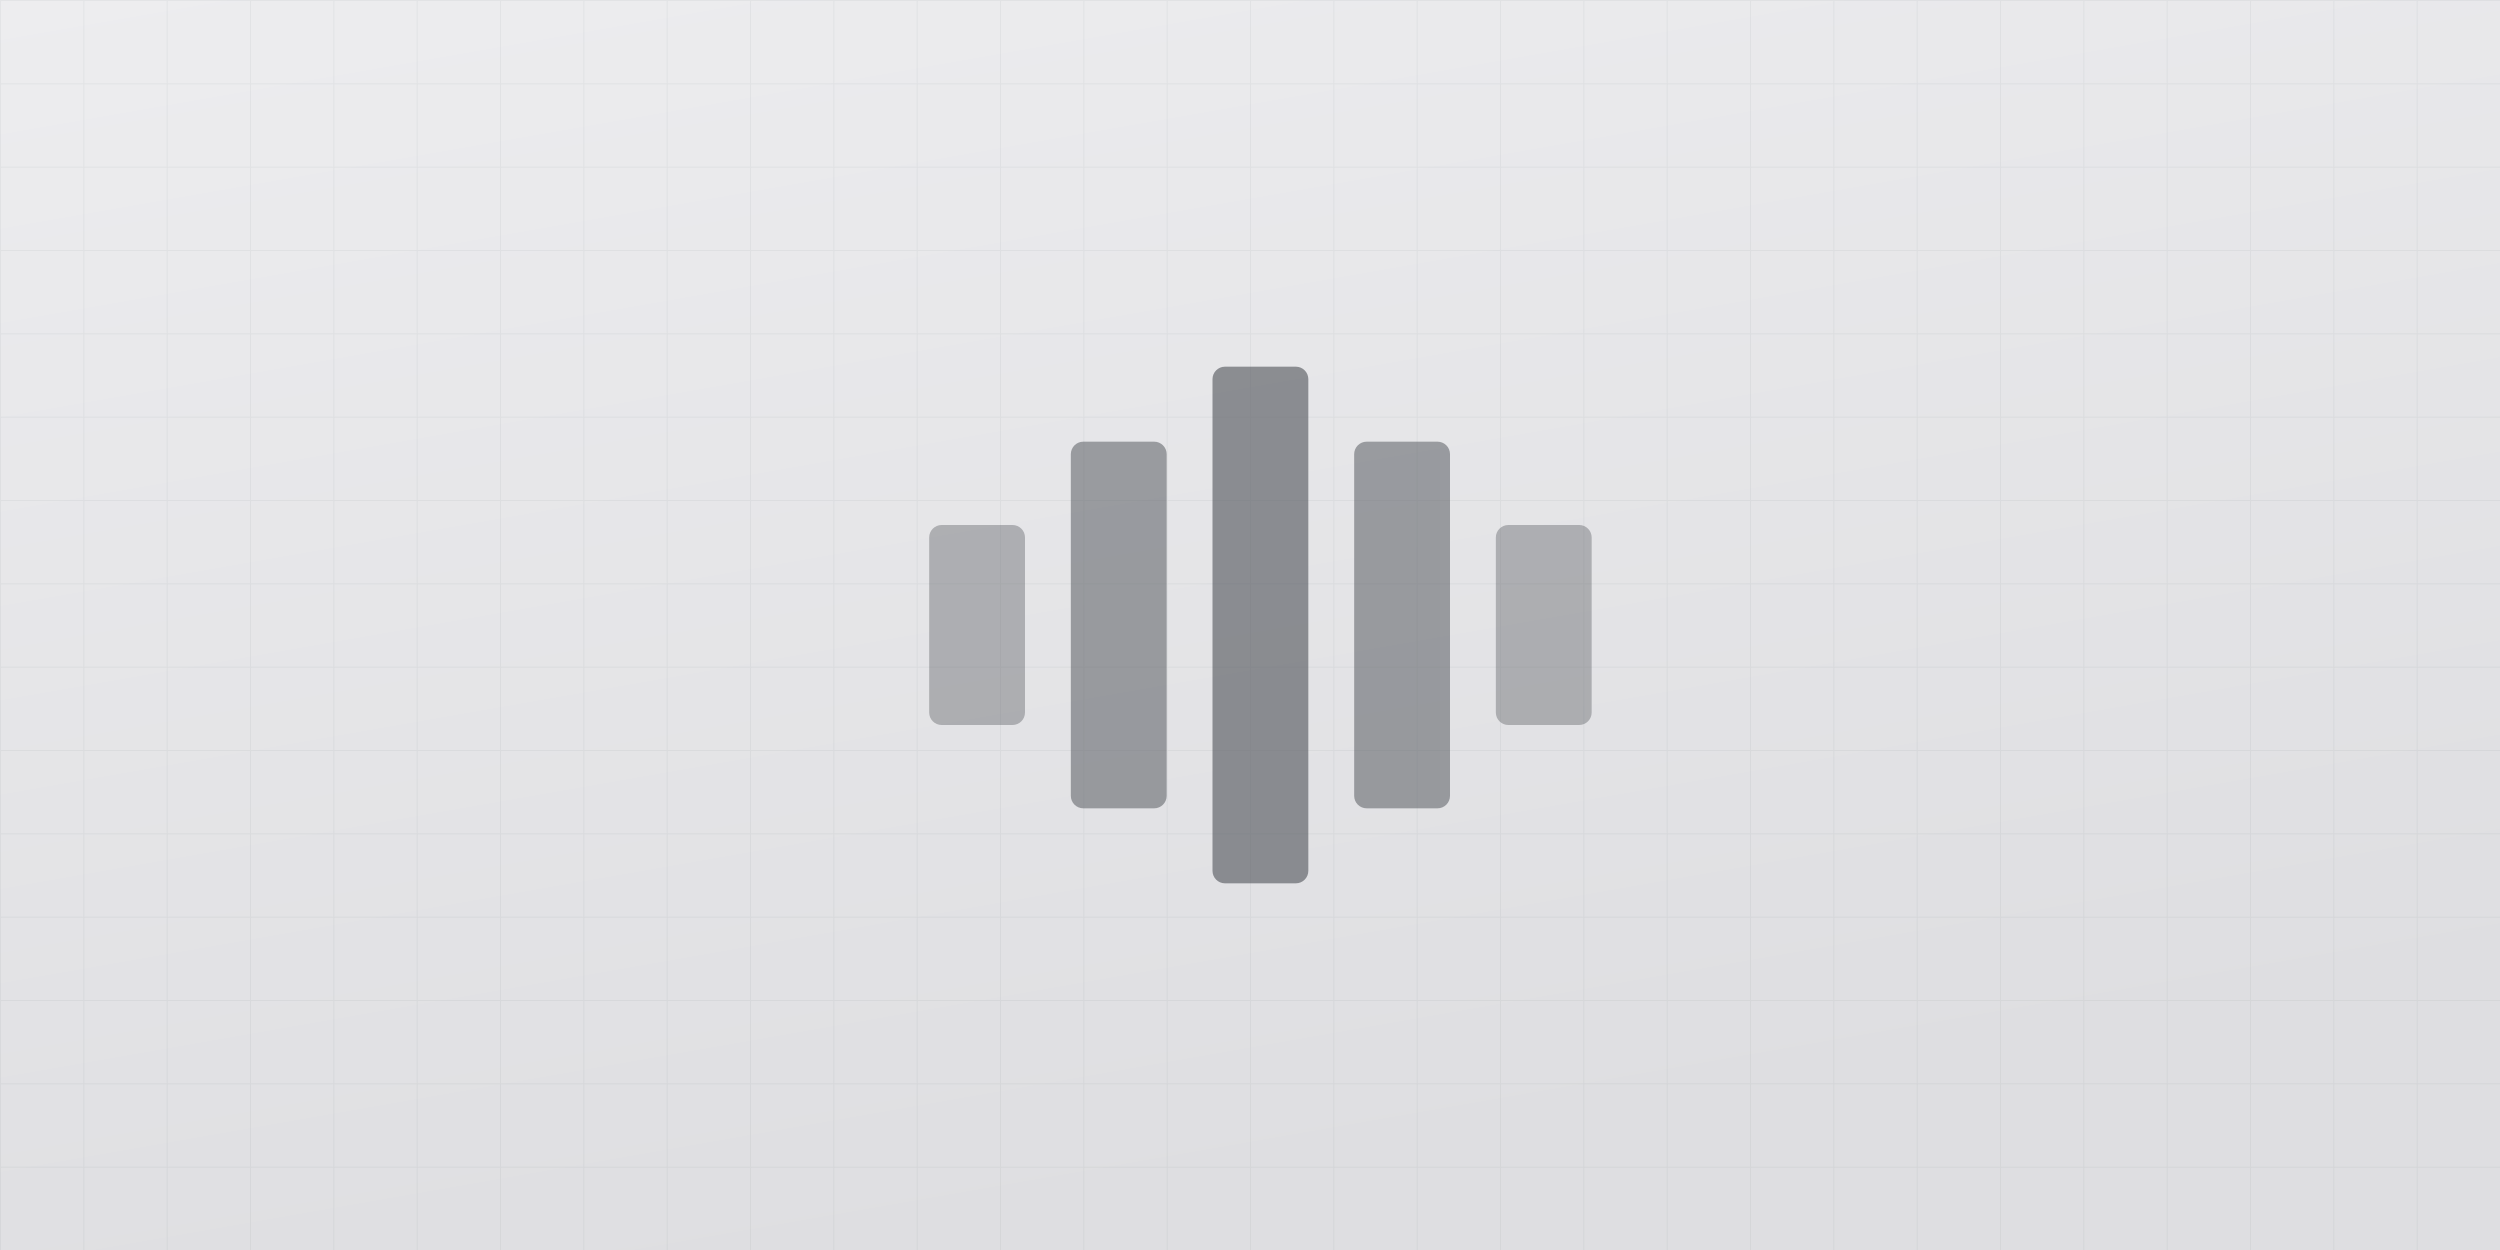
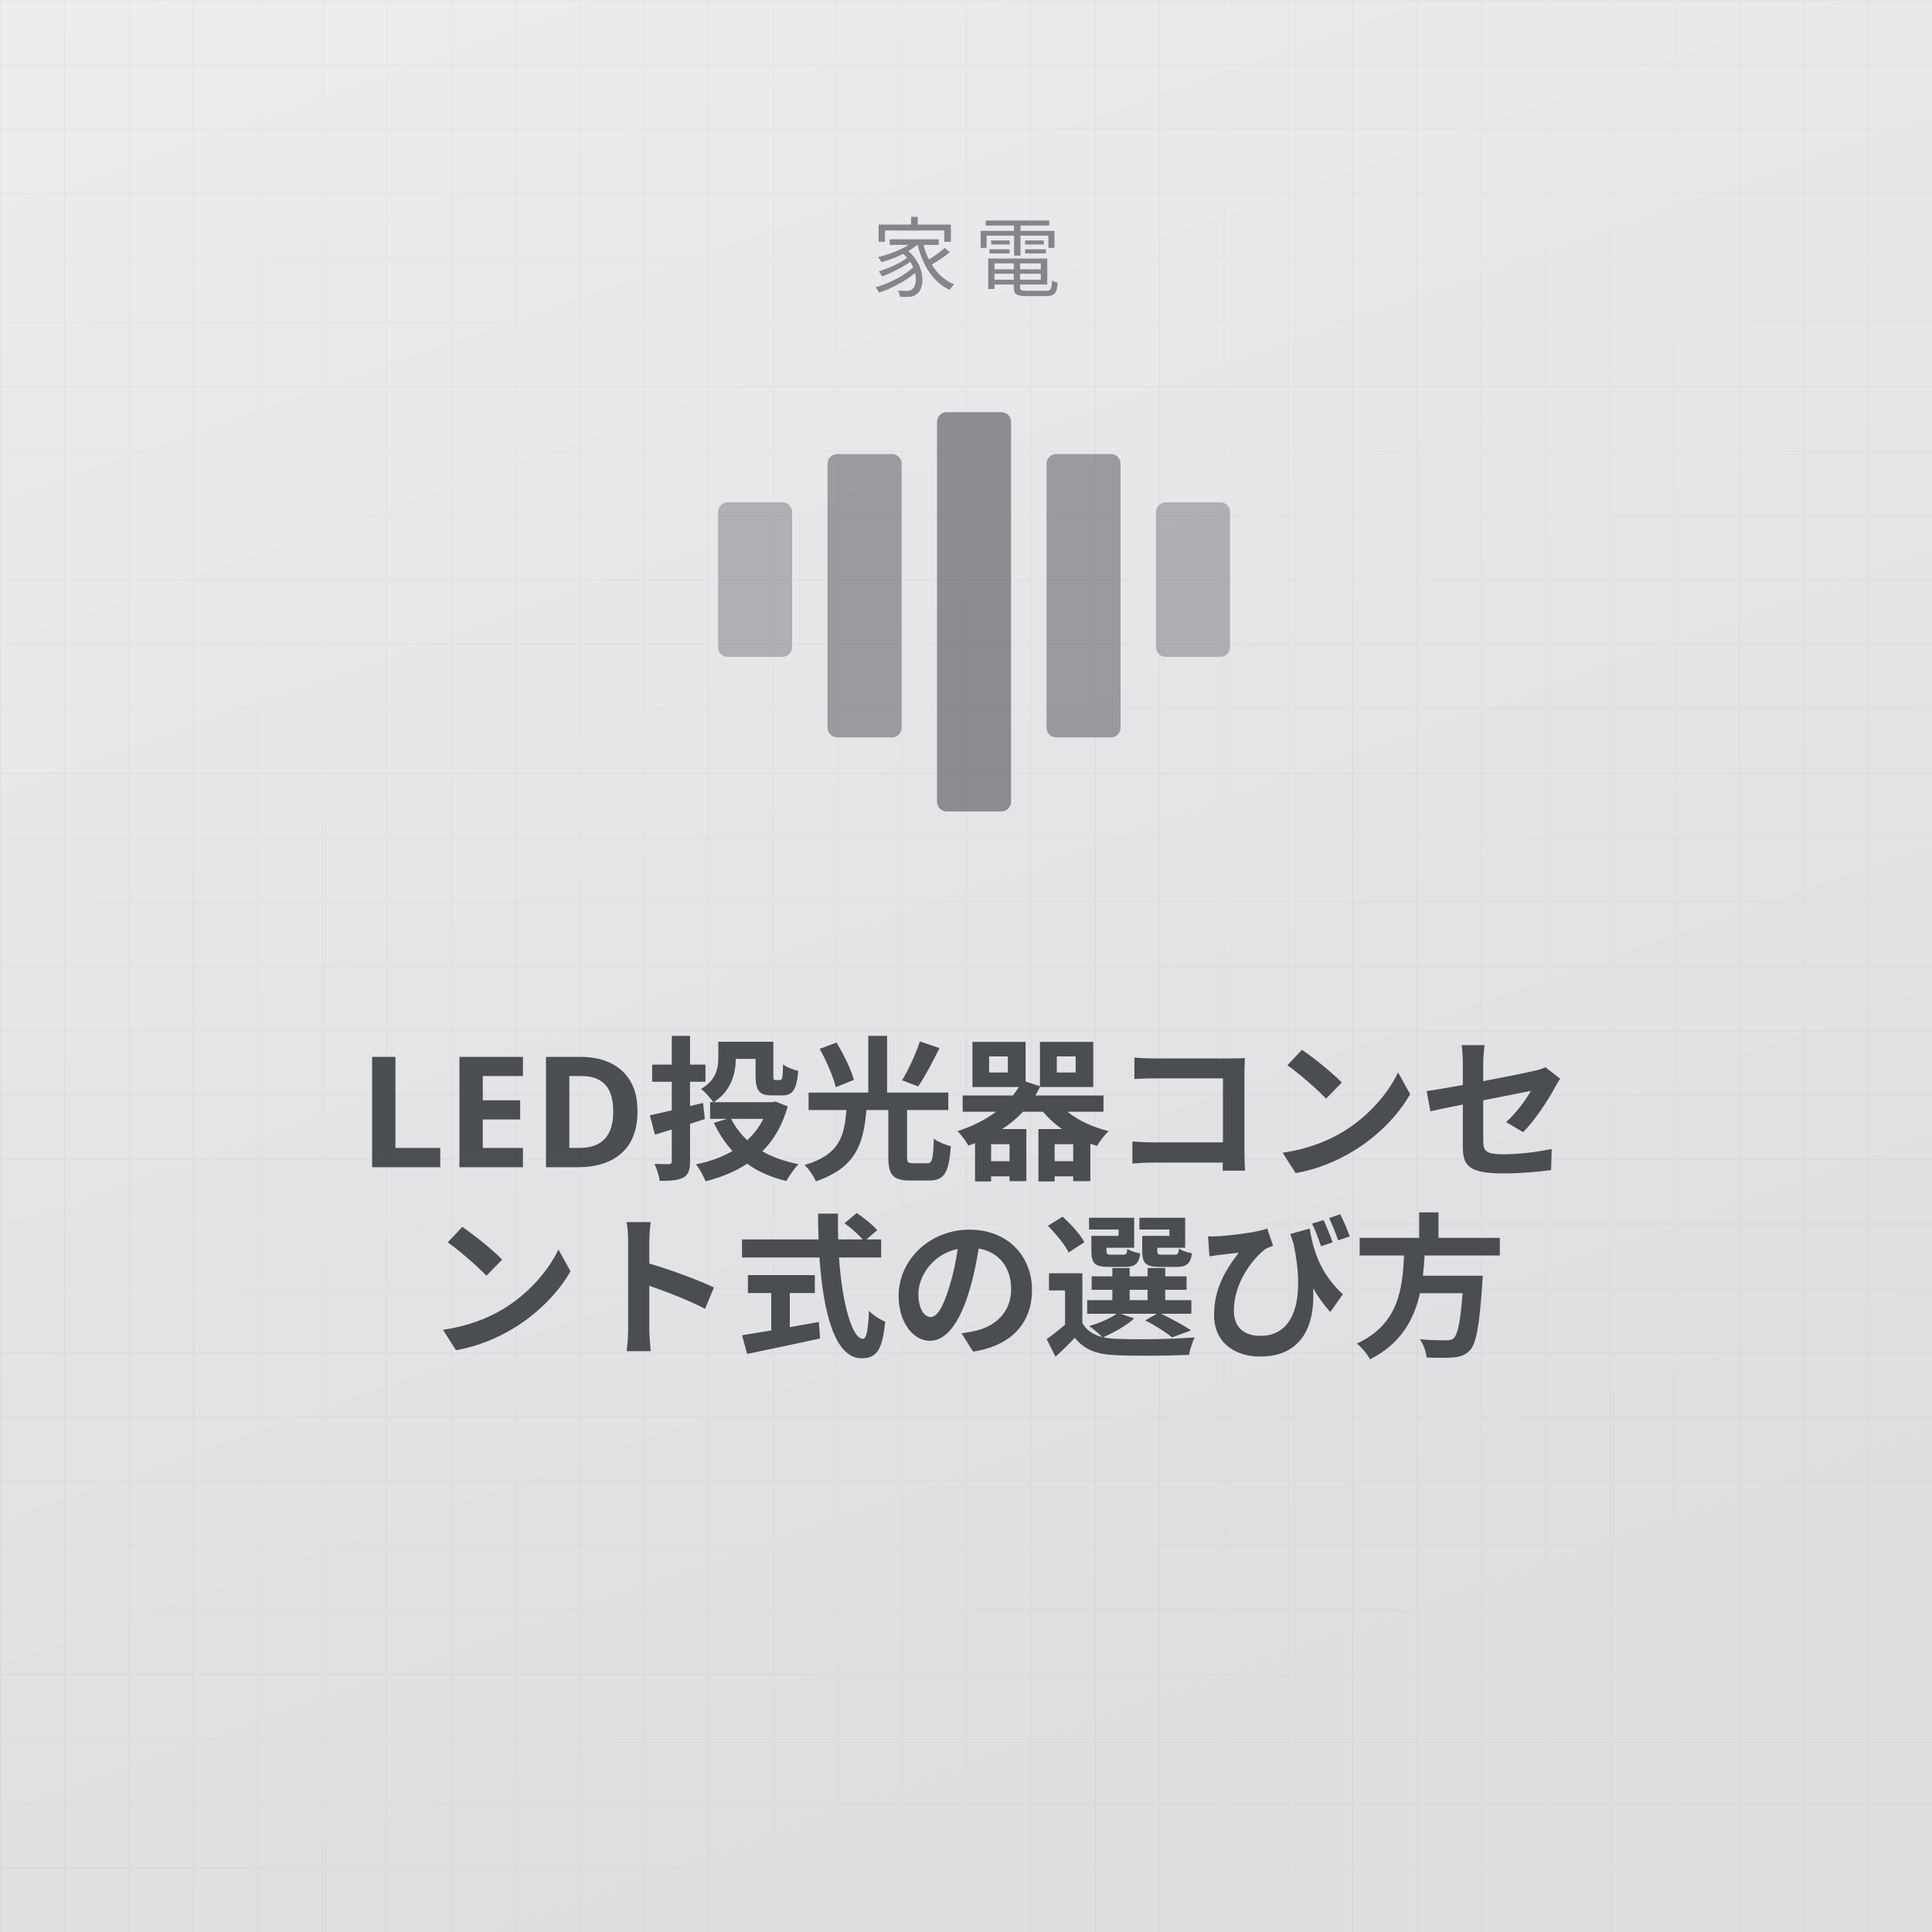
- <svg xmlns="http://www.w3.org/2000/svg" width="1200" height="600" viewBox="0 0 1200 600" role="presentation" aria-hidden="true">
+ <svg xmlns="http://www.w3.org/2000/svg" width="1200" height="1200" viewBox="0 0 1200 1200" role="img" aria-label="LED投光器コンセント式の選び方">
  <defs>
    <linearGradient id="shade" x1="0" y1="0" x2="0.35" y2="1">
      <stop offset="0%" stop-color="#EDEDEF" />
      <stop offset="100%" stop-color="#DEDEE1" />
    </linearGradient>
    <pattern id="grid" width="40" height="40" patternUnits="userSpaceOnUse">
      <path d="M40 0 L0 0 0 40" fill="none" stroke="#25282D" stroke-opacity=".05" stroke-width="1" />
    </pattern>
  </defs>
-   <rect width="1200" height="600" fill="url(#shade)" />
-   <rect width="1200" height="600" fill="url(#grid)" />
-   <rect x="446" y="252" width="46" height="96" rx="6" fill="#5A5D63" fill-opacity=".40" />
-   <rect x="514" y="212" width="46" height="176" rx="6" fill="#5A5D63" fill-opacity=".55" />
-   <rect x="582" y="176" width="46" height="248" rx="6" fill="#5A5D63" fill-opacity=".65" />
-   <rect x="650" y="212" width="46" height="176" rx="6" fill="#5A5D63" fill-opacity=".55" />
-   <rect x="718" y="252" width="46" height="96" rx="6" fill="#5A5D63" fill-opacity=".40" />
+   <rect width="1200" height="1200" fill="url(#shade)" />
+   <rect width="1200" height="1200" fill="url(#grid)" />
+   <rect x="446" y="312" width="46" height="96" rx="6" fill="#5A5D63" fill-opacity=".40" />
+   <rect x="514" y="282" width="46" height="176" rx="6" fill="#5A5D63" fill-opacity=".55" />
+   <rect x="582" y="256" width="46" height="248" rx="6" fill="#5A5D63" fill-opacity=".65" />
+   <rect x="650" y="282" width="46" height="176" rx="6" fill="#5A5D63" fill-opacity=".55" />
+   <rect x="718" y="312" width="46" height="96" rx="6" fill="#5A5D63" fill-opacity=".40" />
+   <text x="600" y="180" text-anchor="middle" font-family="&quot;Hiragino Sans&quot;, &quot;Noto Sans JP&quot;, &quot;Yu Gothic&quot;, sans-serif" font-size="54" letter-spacing="10" fill="#5A5D63" fill-opacity=".70">家電</text>
+   <text x="600" y="725" text-anchor="middle" font-family="&quot;Hiragino Sans&quot;, &quot;Noto Sans JP&quot;, &quot;Yu Gothic&quot;, sans-serif" font-size="96" font-weight="700" fill="#25282D" fill-opacity=".80">LED投光器コンセ</text>
+   <text x="600" y="835" text-anchor="middle" font-family="&quot;Hiragino Sans&quot;, &quot;Noto Sans JP&quot;, &quot;Yu Gothic&quot;, sans-serif" font-size="96" font-weight="700" fill="#25282D" fill-opacity=".80">ント式の選び方</text>
</svg>
